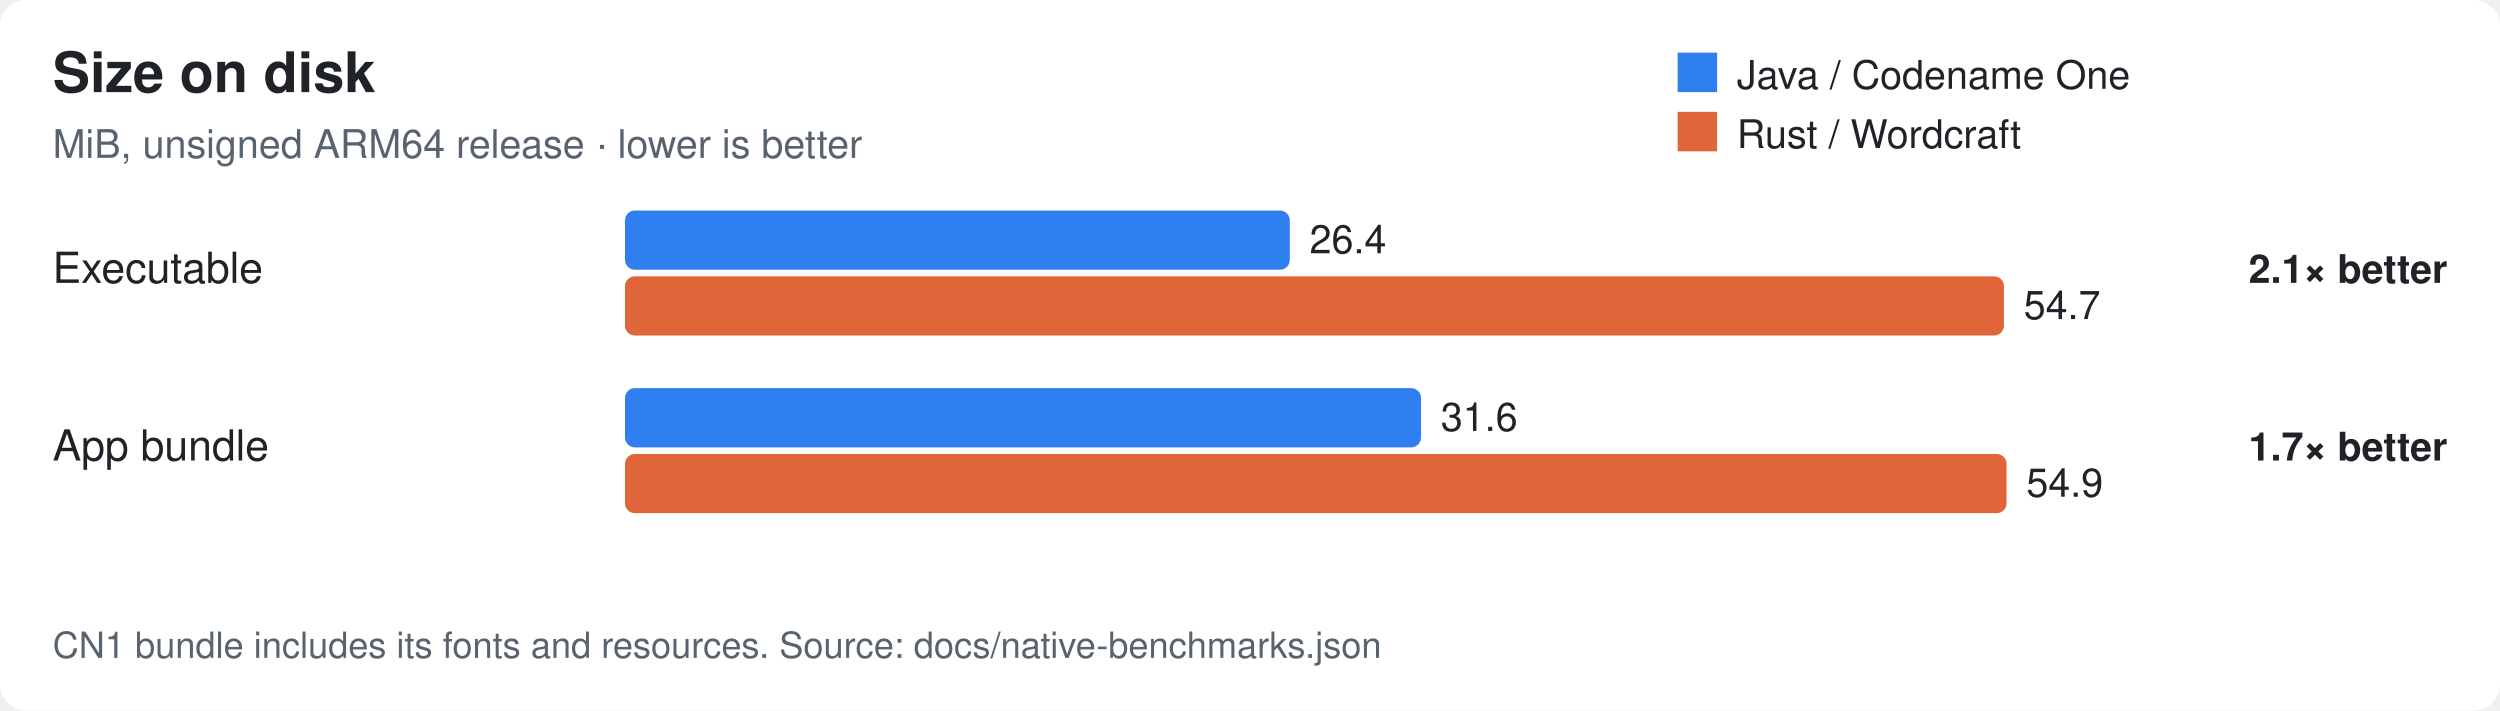
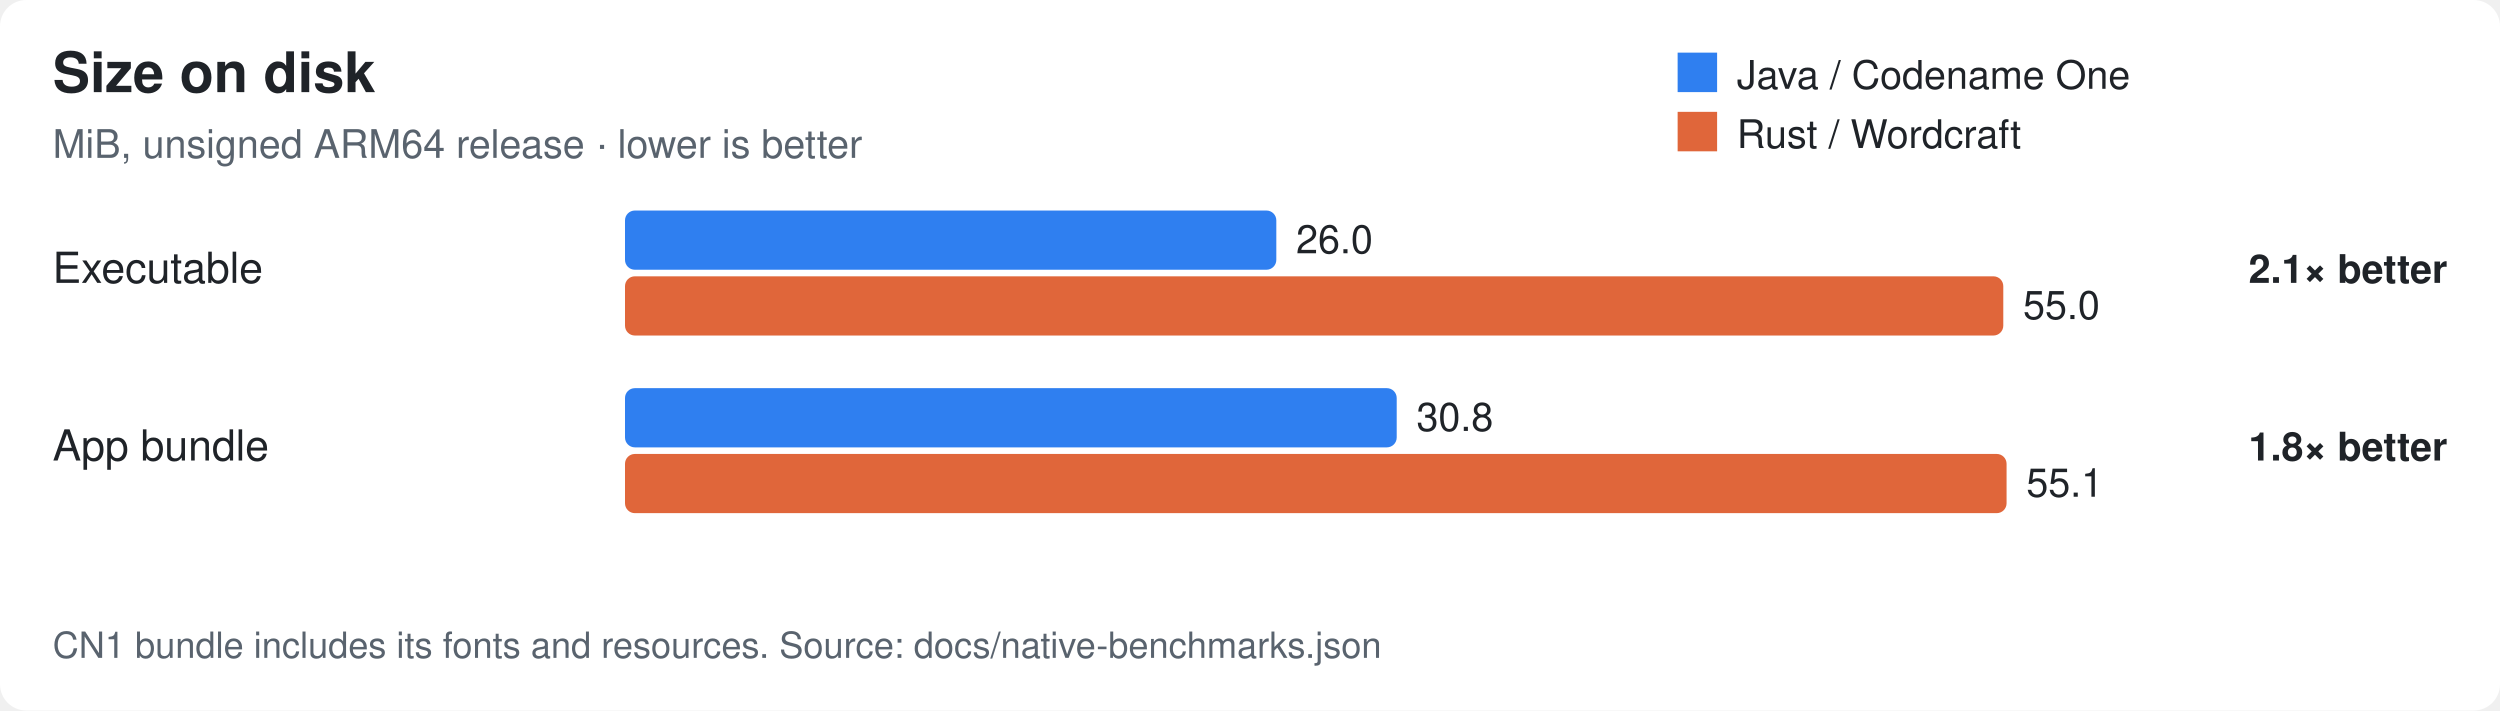
<svg xmlns="http://www.w3.org/2000/svg" width="760" height="216" viewBox="0 0 760 216" font-family="-apple-system,Segoe UI,Helvetica,Arial,sans-serif">
  <style>text{fill:#1f2328}.muted{fill:#59636e}rect.bg{fill:#ffffff}@media (prefers-color-scheme:dark){text{fill:#e6edf3}.muted{fill:#9198a1}rect.bg{fill:#0d1117}}</style>
  <rect class="bg" width="760" height="216" rx="8" />
  <text x="16" y="28" font-size="17" font-weight="600">Size on disk</text>
  <text x="16" y="48" font-size="12" class="muted">MiB, unsigned ARM64 release · lower is better</text>
  <rect x="510" y="16" width="12" height="12" fill="#2f7ff0" />
  <text x="528" y="27" font-size="12">Java / Codename One</text>
  <rect x="510" y="34" width="12" height="12" fill="#e0663a" />
  <text x="528" y="45" font-size="12">Rust / Wordcraft</text>
  <text x="16" y="86" font-size="13">Executable</text>
-   <rect x="190" y="64" width="202.1" height="18" rx="3" fill="#2f7ff0" />
-   <text x="398.1" y="77" font-size="12">26.4</text>
-   <rect x="190" y="84" width="419.2" height="18" rx="3" fill="#e0663a" />
-   <text x="615.2" y="97" font-size="12">54.7</text>
+   <rect x="190" y="64" width="198.0" height="18" rx="3" fill="#2f7ff0" />
+   <text x="394.0" y="77" font-size="12">26.0</text>
+   <rect x="190" y="84" width="419.0" height="18" rx="3" fill="#e0663a" />
+   <text x="615.0" y="97" font-size="12">55.0</text>
  <text x="744" y="86" font-size="12" font-weight="600" text-anchor="end" fill="#2f7ff0">2.1× better</text>
  <text x="16" y="140" font-size="13">App bundle</text>
-   <rect x="190" y="118" width="242.0" height="18" rx="3" fill="#2f7ff0" />
-   <text x="438.0" y="131" font-size="12">31.6</text>
+   <rect x="190" y="118" width="234.6" height="18" rx="3" fill="#2f7ff0" />
+   <text x="430.6" y="131" font-size="12">30.8</text>
  <rect x="190" y="138" width="420.0" height="18" rx="3" fill="#e0663a" />
-   <text x="616.0" y="151" font-size="12">54.9</text>
-   <text x="744" y="140" font-size="12" font-weight="600" text-anchor="end" fill="#2f7ff0">1.7× better</text>
+   <text x="616.0" y="151" font-size="12">55.1</text>
+   <text x="744" y="140" font-size="12" font-weight="600" text-anchor="end" fill="#2f7ff0">1.8× better</text>
  <text x="16" y="200" font-size="11" class="muted">CN1 bundle includes its fonts and resources. Source: docs/native-benchmarks.json</text>
</svg>
